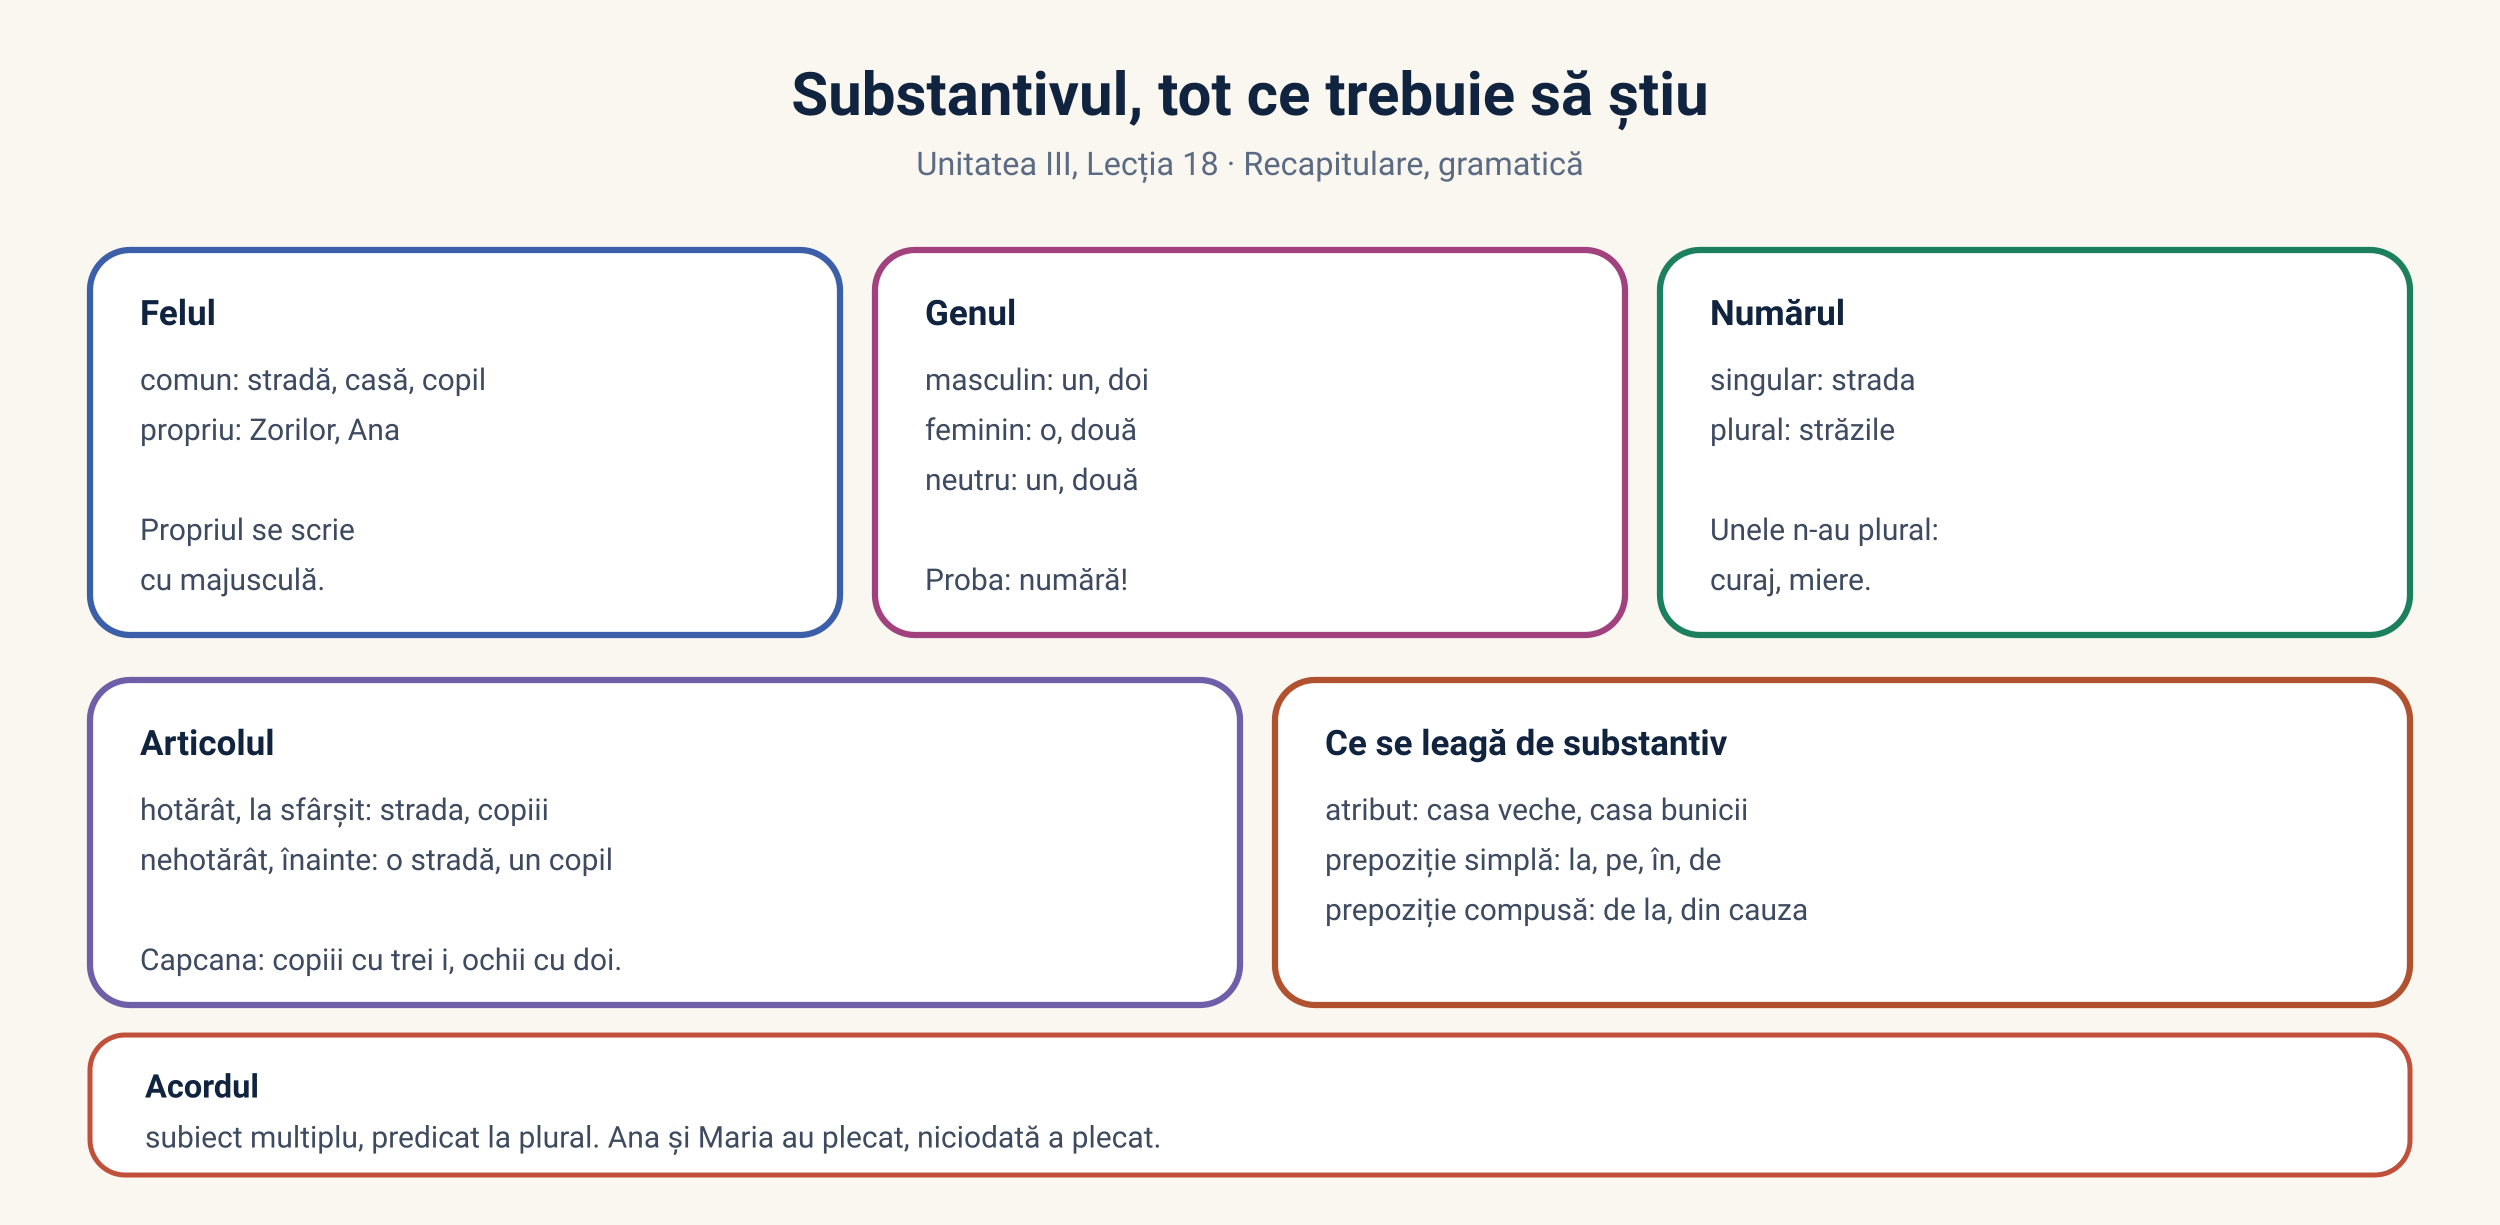
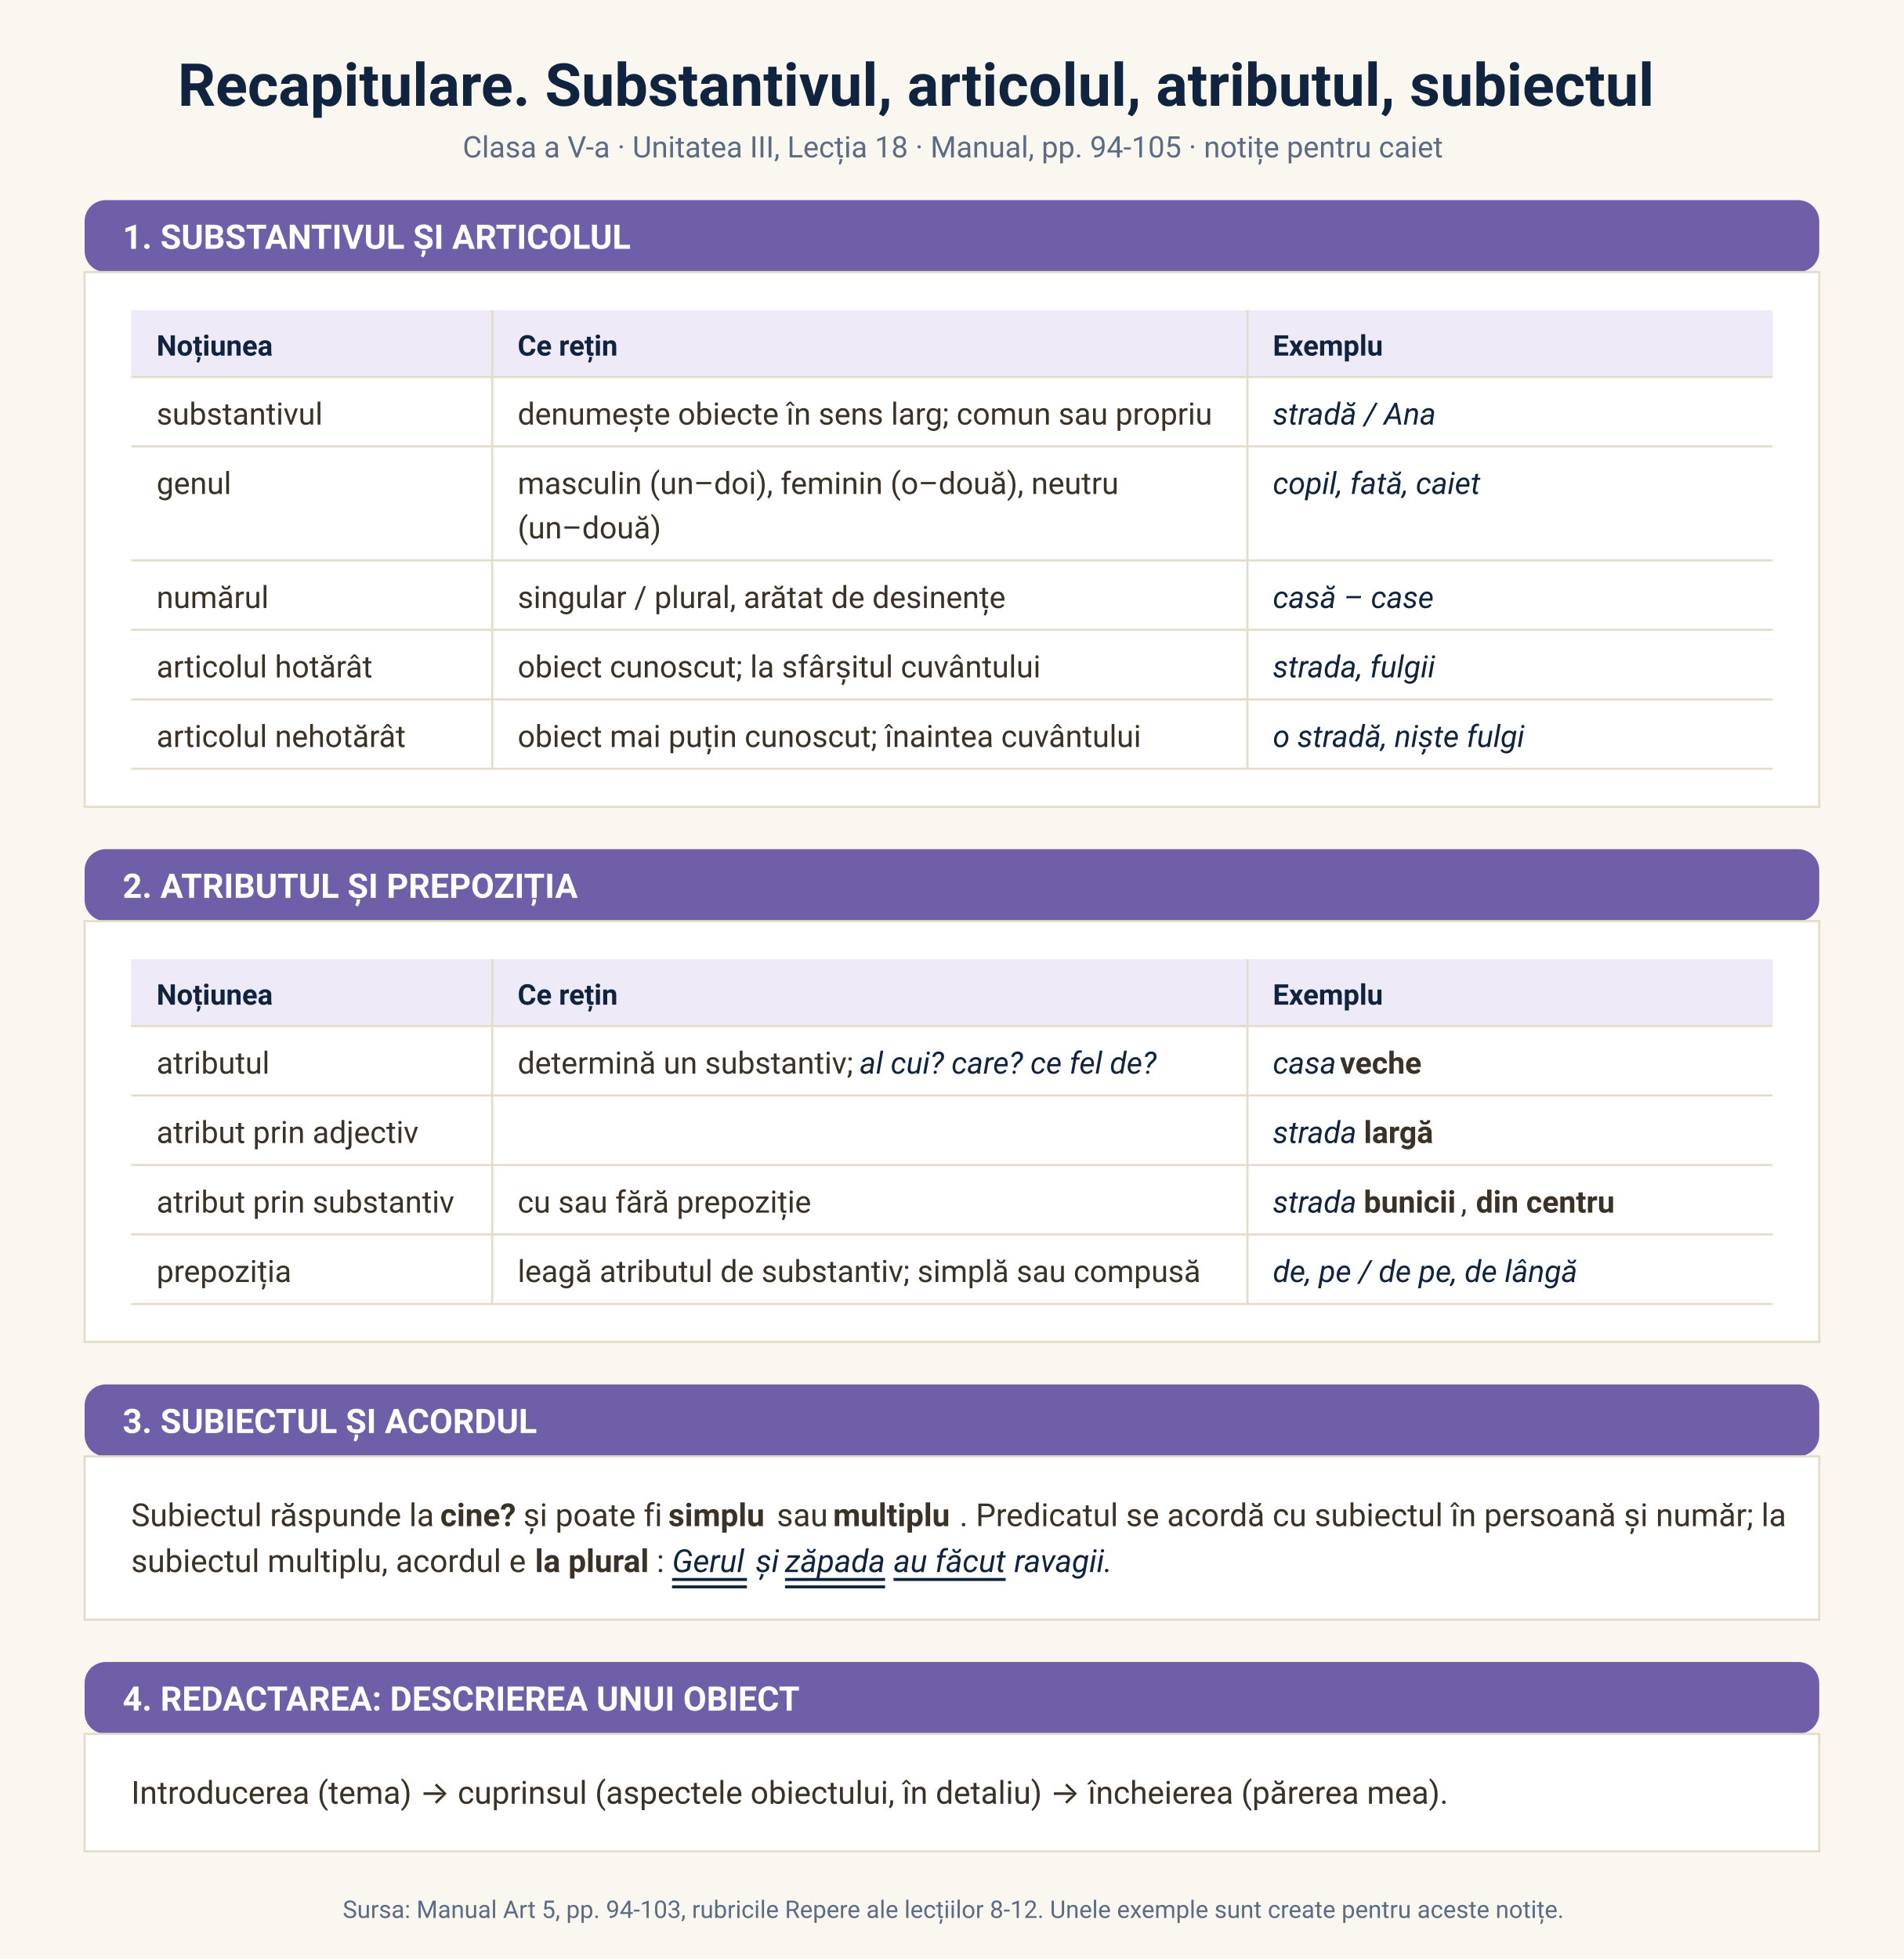
- <svg xmlns="http://www.w3.org/2000/svg" viewBox="0 0 1000 490" font-family="'Segoe UI', 'Plus Jakarta Sans', -apple-system, Roboto, sans-serif">
-   <rect width="1000" height="490" fill="#faf7f0" />
-   <text x="500" y="46" text-anchor="middle" font-size="24" font-weight="700" fill="#10233f">Substantivul, tot ce trebuie să știu</text>
-   <text x="500" y="70" text-anchor="middle" font-size="13" fill="#5b6b83">Unitatea III, Lecția 18 · Recapitulare, gramatică</text>
-   <rect x="36" y="100" width="300" height="154" rx="16" fill="#ffffff" stroke="#3b5fa8" stroke-width="2.5" />
-   <text x="56" y="130" font-size="14" font-weight="700" fill="#10233f">Felul</text>
-   <text x="56" y="156" font-size="12" fill="#3d4a5f">comun: stradă, casă, copil</text>
-   <text x="56" y="176" font-size="12" fill="#3d4a5f">propriu: Zorilor, Ana</text>
-   <text x="56" y="196" font-size="12" fill="#3d4a5f" />
-   <text x="56" y="216" font-size="12" fill="#3d4a5f">Propriul se scrie</text>
-   <text x="56" y="236" font-size="12" fill="#3d4a5f">cu majusculă.</text>
-   <rect x="350" y="100" width="300" height="154" rx="16" fill="#ffffff" stroke="#a1417e" stroke-width="2.5" />
-   <text x="370" y="130" font-size="14" font-weight="700" fill="#10233f">Genul</text>
-   <text x="370" y="156" font-size="12" fill="#3d4a5f">masculin: un, doi</text>
-   <text x="370" y="176" font-size="12" fill="#3d4a5f">feminin: o, două</text>
-   <text x="370" y="196" font-size="12" fill="#3d4a5f">neutru: un, două</text>
-   <text x="370" y="216" font-size="12" fill="#3d4a5f" />
-   <text x="370" y="236" font-size="12" fill="#3d4a5f">Proba: numără!</text>
-   <rect x="664" y="100" width="300" height="154" rx="16" fill="#ffffff" stroke="#1c7f5e" stroke-width="2.5" />
-   <text x="684" y="130" font-size="14" font-weight="700" fill="#10233f">Numărul</text>
-   <text x="684" y="156" font-size="12" fill="#3d4a5f">singular: strada</text>
-   <text x="684" y="176" font-size="12" fill="#3d4a5f">plural: străzile</text>
-   <text x="684" y="196" font-size="12" fill="#3d4a5f" />
-   <text x="684" y="216" font-size="12" fill="#3d4a5f">Unele n-au plural:</text>
-   <text x="684" y="236" font-size="12" fill="#3d4a5f">curaj, miere.</text>
-   <rect x="36" y="272" width="460" height="130" rx="16" fill="#ffffff" stroke="#6f5ea8" stroke-width="2.5" />
-   <text x="56" y="302" font-size="14" font-weight="700" fill="#10233f">Articolul</text>
-   <text x="56" y="328" font-size="12" fill="#3d4a5f">hotărât, la sfârșit: strada, copiii</text>
-   <text x="56" y="348" font-size="12" fill="#3d4a5f">nehotărât, înainte: o stradă, un copil</text>
-   <text x="56" y="368" font-size="12" fill="#3d4a5f" />
-   <text x="56" y="388" font-size="12" fill="#3d4a5f">Capcana: copiii cu trei i, ochii cu doi.</text>
-   <rect x="510" y="272" width="454" height="130" rx="16" fill="#ffffff" stroke="#b0512f" stroke-width="2.5" />
-   <text x="530" y="302" font-size="14" font-weight="700" fill="#10233f">Ce se leagă de substantiv</text>
-   <text x="530" y="328" font-size="12" fill="#3d4a5f">atribut: casa veche, casa bunicii</text>
-   <text x="530" y="348" font-size="12" fill="#3d4a5f">prepoziție simplă: la, pe, în, de</text>
-   <text x="530" y="368" font-size="12" fill="#3d4a5f">prepoziție compusă: de la, din cauza</text>
-   <rect x="36" y="414" width="928" height="56" rx="14" fill="#ffffff" stroke="#c1503a" stroke-width="2" />
-   <text x="58" y="439" font-size="13" font-weight="700" fill="#10233f">Acordul</text>
-   <text x="58" y="459" font-size="12" fill="#3d4a5f">subiect multiplu, predicat la plural. Ana și Maria au plecat, niciodată a plecat.</text>
+ <svg xmlns="http://www.w3.org/2000/svg" viewBox="0 0 900 926" font-family="'Segoe UI', 'Plus Jakarta Sans', -apple-system, Roboto, sans-serif">
+   <rect width="900" height="926" fill="#faf7f0" />
+   <text x="84.0" y="50.0" font-size="28" fill="#10233f" font-weight="700" textLength="733.0" lengthAdjust="spacing">Recapitulare. Substantivul, articolul, atributul, subiectul</text>
+   <text x="218.7" y="74.4" font-size="14" fill="#5b6b83" textLength="462.7" lengthAdjust="spacing">Clasa a V-a · Unitatea III, Lecția 18 · Manual, pp. 94-105 · notițe pentru caiet</text>
+   <rect x="40" y="94.6" width="820" height="34" rx="10" fill="#6f5ea8" />
+   <text x="58" y="117.6" font-size="16" font-weight="700" fill="#ffffff">1. SUBSTANTIVUL ȘI ARTICOLUL</text>
+   <rect x="40" y="128.6" width="820" height="252.8" fill="#ffffff" stroke="#e3dccb" />
+   <rect x="62.0" y="146.6" width="776.0" height="31.6" fill="#efeaf8" />
+   <text x="74.0" y="168.1" font-size="13.5" fill="#10233f" font-weight="700" textLength="59.0" lengthAdjust="spacing">Noțiunea</text>
+   <text x="244.7" y="168.1" font-size="13.5" fill="#10233f" font-weight="700" textLength="49.4" lengthAdjust="spacing">Ce rețin</text>
+   <text x="601.7" y="168.1" font-size="13.5" fill="#10233f" font-weight="700" textLength="54.7" lengthAdjust="spacing">Exemplu</text>
+   <line x1="62.0" y1="178.2" x2="838.0" y2="178.2" stroke="#e3dccb" />
+   <text x="74.0" y="200.7" font-size="14.5" fill="#3a3226" textLength="76.7" lengthAdjust="spacing">substantivul</text>
+   <text x="244.7" y="200.7" font-size="14.5" fill="#3a3226" textLength="326.8" lengthAdjust="spacing">denumește obiecte în sens larg; comun sau propriu</text>
+   <text x="601.7" y="200.7" font-size="14.5" fill="#10233f" font-style="italic" textLength="77.9" lengthAdjust="spacing">stradă / Ana</text>
+   <line x1="62.0" y1="211.0" x2="838.0" y2="211.0" stroke="#e3dccb" />
+   <text x="74.0" y="233.5" font-size="14.5" fill="#3a3226" textLength="36.1" lengthAdjust="spacing">genul</text>
+   <text x="244.7" y="233.5" font-size="14.5" fill="#3a3226" textLength="278.8" lengthAdjust="spacing">masculin (un–doi), feminin (o–două), neutru</text>
+   <text x="244.7" y="254.5" font-size="14.5" fill="#3a3226" textLength="65.2" lengthAdjust="spacing">(un–două)</text>
+   <text x="601.7" y="233.5" font-size="14.5" fill="#10233f" font-style="italic" textLength="98.2" lengthAdjust="spacing">copil, fată, caiet</text>
+   <line x1="62.0" y1="264.9" x2="838.0" y2="264.9" stroke="#e3dccb" />
+   <text x="74.0" y="287.4" font-size="14.5" fill="#3a3226" textLength="53.2" lengthAdjust="spacing">numărul</text>
+   <text x="244.7" y="287.4" font-size="14.5" fill="#3a3226" textLength="230.7" lengthAdjust="spacing">singular / plural, arătat de desinențe</text>
+   <text x="601.7" y="287.4" font-size="14.5" fill="#10233f" font-style="italic" textLength="70.0" lengthAdjust="spacing">casă – case</text>
+   <line x1="62.0" y1="297.7" x2="838.0" y2="297.7" stroke="#e3dccb" />
+   <text x="74.0" y="320.2" font-size="14.5" fill="#3a3226" textLength="101.8" lengthAdjust="spacing">articolul hotărât</text>
+   <text x="244.7" y="320.2" font-size="14.5" fill="#3a3226" textLength="242.4" lengthAdjust="spacing">obiect cunoscut; la sfârșitul cuvântului</text>
+   <text x="601.7" y="320.2" font-size="14.5" fill="#10233f" font-style="italic" textLength="77.9" lengthAdjust="spacing">strada, fulgii</text>
+   <line x1="62.0" y1="330.6" x2="838.0" y2="330.6" stroke="#e3dccb" />
+   <text x="74.0" y="353.1" font-size="14.5" fill="#3a3226" textLength="117.6" lengthAdjust="spacing">articolul nehotărât</text>
+   <text x="244.7" y="353.1" font-size="14.5" fill="#3a3226" textLength="293.8" lengthAdjust="spacing">obiect mai puțin cunoscut; înaintea cuvântului</text>
+   <text x="601.7" y="353.1" font-size="14.5" fill="#10233f" font-style="italic" textLength="119.2" lengthAdjust="spacing">o stradă, niște fulgi</text>
+   <line x1="62.0" y1="363.4" x2="838.0" y2="363.4" stroke="#e3dccb" />
+   <line x1="232.7" y1="146.6" x2="232.7" y2="363.4" stroke="#e3dccb" />
+   <line x1="589.7" y1="146.6" x2="589.7" y2="363.4" stroke="#e3dccb" />
+   <rect x="40" y="401.4" width="820" height="34" rx="10" fill="#6f5ea8" />
+   <text x="58" y="424.4" font-size="16" font-weight="700" fill="#ffffff">2. ATRIBUTUL ȘI PREPOZIȚIA</text>
+   <rect x="40" y="435.4" width="820" height="198.9" fill="#ffffff" stroke="#e3dccb" />
+   <rect x="62.0" y="453.4" width="776.0" height="31.6" fill="#efeaf8" />
+   <text x="74.0" y="474.9" font-size="13.5" fill="#10233f" font-weight="700" textLength="59.0" lengthAdjust="spacing">Noțiunea</text>
+   <text x="244.7" y="474.9" font-size="13.5" fill="#10233f" font-weight="700" textLength="49.4" lengthAdjust="spacing">Ce rețin</text>
+   <text x="601.7" y="474.9" font-size="13.5" fill="#10233f" font-weight="700" textLength="54.7" lengthAdjust="spacing">Exemplu</text>
+   <line x1="62.0" y1="485.0" x2="838.0" y2="485.0" stroke="#e3dccb" />
+   <text x="74.0" y="507.5" font-size="14.5" fill="#3a3226" textLength="54.4" lengthAdjust="spacing">atributul</text>
+   <text x="244.7" y="507.5" font-size="14.5" fill="#3a3226" textLength="157.8" lengthAdjust="spacing">determină un substantiv;</text>
+   <text x="406.4" y="507.5" font-size="14.5" fill="#10233f" font-style="italic" textLength="138.3" lengthAdjust="spacing">al cui? care? ce fel de?</text>
+   <text x="601.7" y="507.5" font-size="14.5" fill="#10233f" font-style="italic" textLength="27.8" lengthAdjust="spacing">casa</text>
+   <text x="633.4" y="507.5" font-size="14.5" fill="#3a3226" font-weight="700" textLength="39.1" lengthAdjust="spacing">veche</text>
+   <line x1="62.0" y1="517.8" x2="838.0" y2="517.8" stroke="#e3dccb" />
+   <text x="74.0" y="540.3" font-size="14.5" fill="#3a3226" textLength="124.8" lengthAdjust="spacing">atribut prin adjectiv</text>
+   <text x="601.7" y="540.3" font-size="14.5" fill="#10233f" font-style="italic" textLength="39.1" lengthAdjust="spacing">strada</text>
+   <text x="644.7" y="540.3" font-size="14.5" fill="#3a3226" font-weight="700" textLength="34.5" lengthAdjust="spacing">largă</text>
+   <line x1="62.0" y1="550.7" x2="838.0" y2="550.7" stroke="#e3dccb" />
+   <text x="74.0" y="573.2" font-size="14.5" fill="#3a3226" textLength="140.8" lengthAdjust="spacing">atribut prin substantiv</text>
+   <text x="244.7" y="573.2" font-size="14.5" fill="#3a3226" textLength="137.0" lengthAdjust="spacing">cu sau fără prepoziție</text>
+   <text x="601.7" y="573.2" font-size="14.5" fill="#10233f" font-style="italic" textLength="39.1" lengthAdjust="spacing">strada</text>
+   <text x="644.7" y="573.2" font-size="14.5" fill="#3a3226" font-weight="700" textLength="45.8" lengthAdjust="spacing">bunicii</text>
+   <text x="690.6" y="573.2" font-size="14.5" fill="#3a3226" textLength="3.2" lengthAdjust="spacing">,</text>
+   <text x="697.7" y="573.2" font-size="14.5" fill="#3a3226" font-weight="700" textLength="69.9" lengthAdjust="spacing">din centru</text>
+   <line x1="62.0" y1="583.5" x2="838.0" y2="583.5" stroke="#e3dccb" />
+   <text x="74.0" y="606.0" font-size="14.5" fill="#3a3226" textLength="64.1" lengthAdjust="spacing">prepoziția</text>
+   <text x="244.7" y="606.0" font-size="14.5" fill="#3a3226" textLength="317.7" lengthAdjust="spacing">leagă atributul de substantiv; simplă sau compusă</text>
+   <text x="601.7" y="606.0" font-size="14.5" fill="#10233f" font-style="italic" textLength="145.7" lengthAdjust="spacing">de, pe / de pe, de lângă</text>
+   <line x1="62.0" y1="616.4" x2="838.0" y2="616.4" stroke="#e3dccb" />
+   <line x1="232.7" y1="453.4" x2="232.7" y2="616.4" stroke="#e3dccb" />
+   <line x1="589.7" y1="453.4" x2="589.7" y2="616.4" stroke="#e3dccb" />
+   <rect x="40" y="654.4" width="820" height="34" rx="10" fill="#6f5ea8" />
+   <text x="58" y="677.4" font-size="16" font-weight="700" fill="#ffffff">3. SUBIECTUL ȘI ACORDUL</text>
+   <rect x="40" y="688.4" width="820" height="77.2" fill="#ffffff" stroke="#e3dccb" />
+   <text x="62.0" y="721.4" font-size="15" fill="#3a3226" textLength="142.1" lengthAdjust="spacing">Subiectul răspunde la</text>
+   <text x="208.1" y="721.4" font-size="15" fill="#3a3226" font-weight="700" textLength="35.2" lengthAdjust="spacing">cine?</text>
+   <text x="247.4" y="721.4" font-size="15" fill="#3a3226" textLength="64.5" lengthAdjust="spacing">și poate fi</text>
+   <text x="315.9" y="721.4" font-size="15" fill="#3a3226" font-weight="700" textLength="47.2" lengthAdjust="spacing">simplu</text>
+   <text x="367.2" y="721.4" font-size="15" fill="#3a3226" textLength="22.5" lengthAdjust="spacing">sau</text>
+   <text x="393.8" y="721.4" font-size="15" fill="#3a3226" font-weight="700" textLength="59.9" lengthAdjust="spacing">multiplu</text>
+   <text x="453.6" y="721.4" font-size="15" fill="#3a3226" textLength="383.9" lengthAdjust="spacing">. Predicatul se acordă cu subiectul în persoană și număr; la</text>
+   <text x="62.0" y="743.1" font-size="15" fill="#3a3226" textLength="186.9" lengthAdjust="spacing">subiectul multiplu, acordul e</text>
+   <text x="252.9" y="743.1" font-size="15" fill="#3a3226" font-weight="700" textLength="57.5" lengthAdjust="spacing">la plural</text>
+   <text x="310.4" y="743.1" font-size="15" fill="#3a3226" textLength="3.3" lengthAdjust="spacing">:</text>
+   <text x="317.7" y="743.1" font-size="15" fill="#10233f" font-style="italic" textLength="35.4" lengthAdjust="spacing">Gerul</text>
+   <line x1="317.7" y1="746.6" x2="353.1" y2="746.6" stroke="#10233f" stroke-width="1.4" />
+   <line x1="317.7" y1="750.1" x2="353.1" y2="750.1" stroke="#10233f" stroke-width="1.4" />
+   <text x="357.2" y="743.1" font-size="15" fill="#10233f" font-style="italic" textLength="9.9" lengthAdjust="spacing">și</text>
+   <text x="371.1" y="743.1" font-size="15" fill="#10233f" font-style="italic" textLength="47.2" lengthAdjust="spacing">zăpada</text>
+   <line x1="371.1" y1="746.6" x2="418.4" y2="746.6" stroke="#10233f" stroke-width="1.4" />
+   <line x1="371.1" y1="750.1" x2="418.4" y2="750.1" stroke="#10233f" stroke-width="1.4" />
+   <text x="422.4" y="743.1" font-size="15" fill="#10233f" font-style="italic" textLength="53.0" lengthAdjust="spacing">au făcut</text>
+   <line x1="422.4" y1="746.6" x2="475.4" y2="746.6" stroke="#10233f" stroke-width="1.4" />
+   <text x="479.4" y="743.1" font-size="15" fill="#10233f" font-style="italic" textLength="47.8" lengthAdjust="spacing">ravagii.</text>
+   <rect x="40" y="785.6" width="820" height="34" rx="10" fill="#6f5ea8" />
+   <text x="58" y="808.6" font-size="16" font-weight="700" fill="#ffffff">4. REDACTAREA: DESCRIEREA UNUI OBIECT</text>
+   <rect x="40" y="819.6" width="820" height="55.5" fill="#ffffff" stroke="#e3dccb" />
+   <text x="62.0" y="852.6" font-size="15" fill="#3a3226" textLength="612.7" lengthAdjust="spacing">Introducerea (tema) → cuprinsul (aspectele obiectului, în detaliu) → încheierea (părerea mea).</text>
+   <text x="162.0" y="906.6" font-size="11.5" fill="#5b6b83" textLength="575.9" lengthAdjust="spacing">Sursa: Manual Art 5, pp. 94-103, rubricile Repere ale lecțiilor 8-12. Unele exemple sunt create pentru aceste notițe.</text>
</svg>
